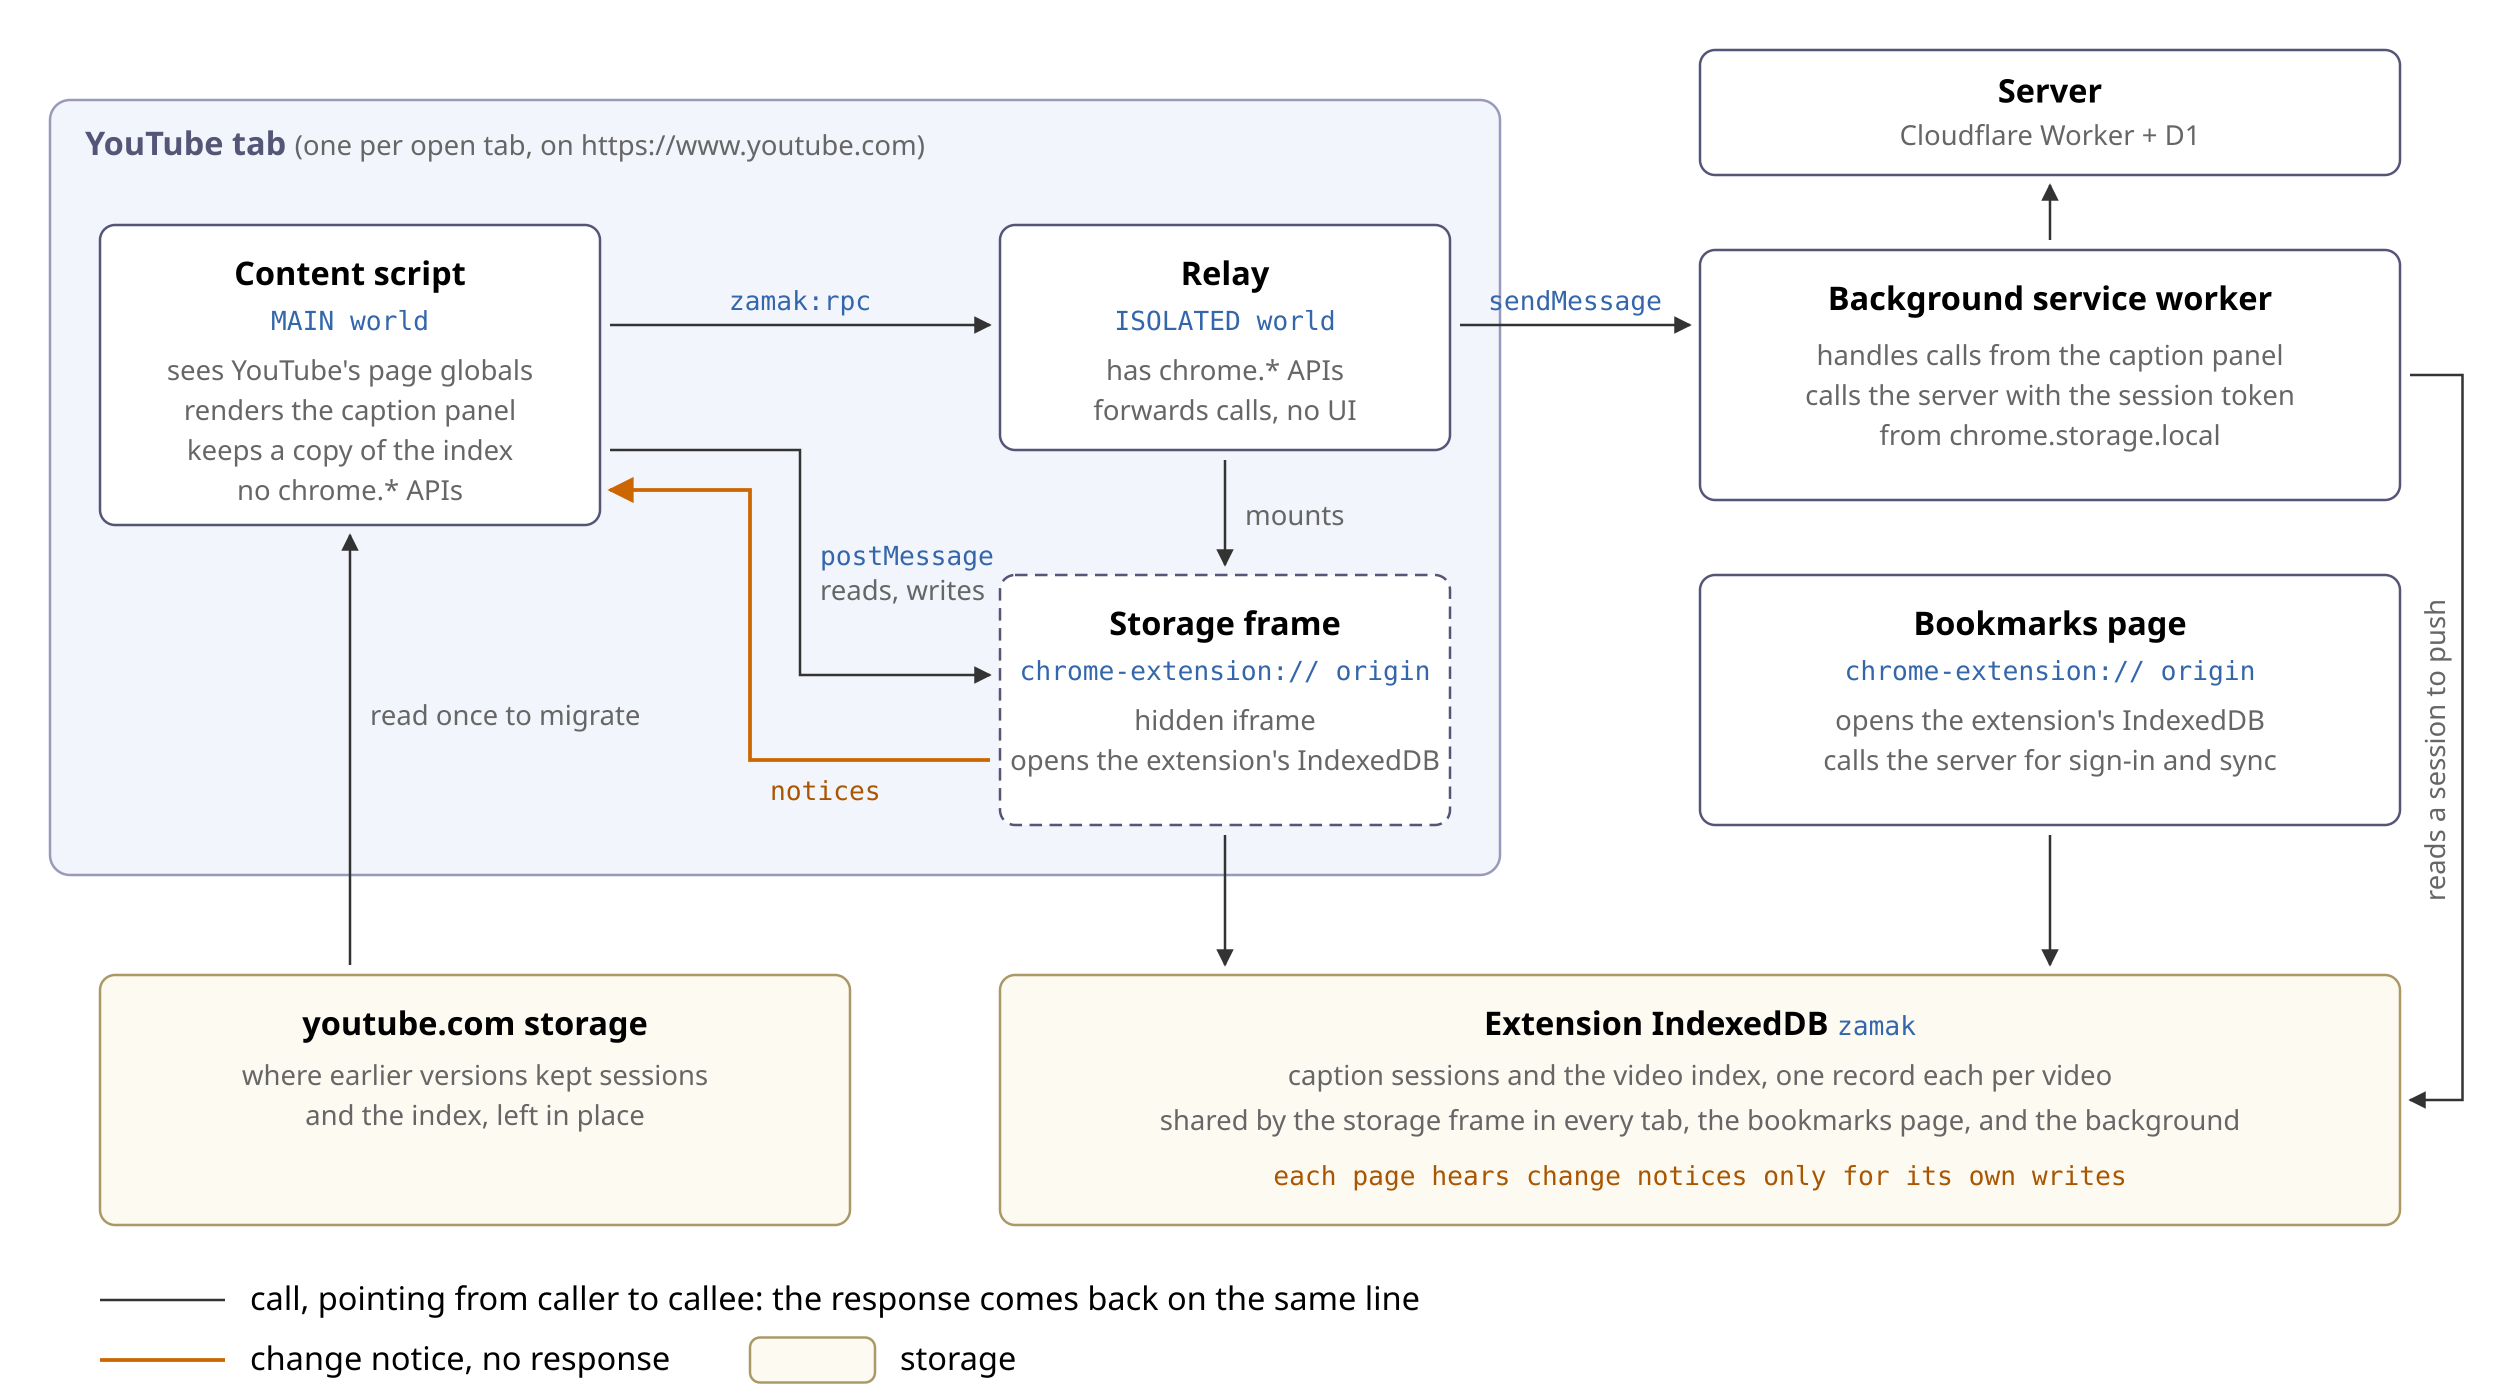
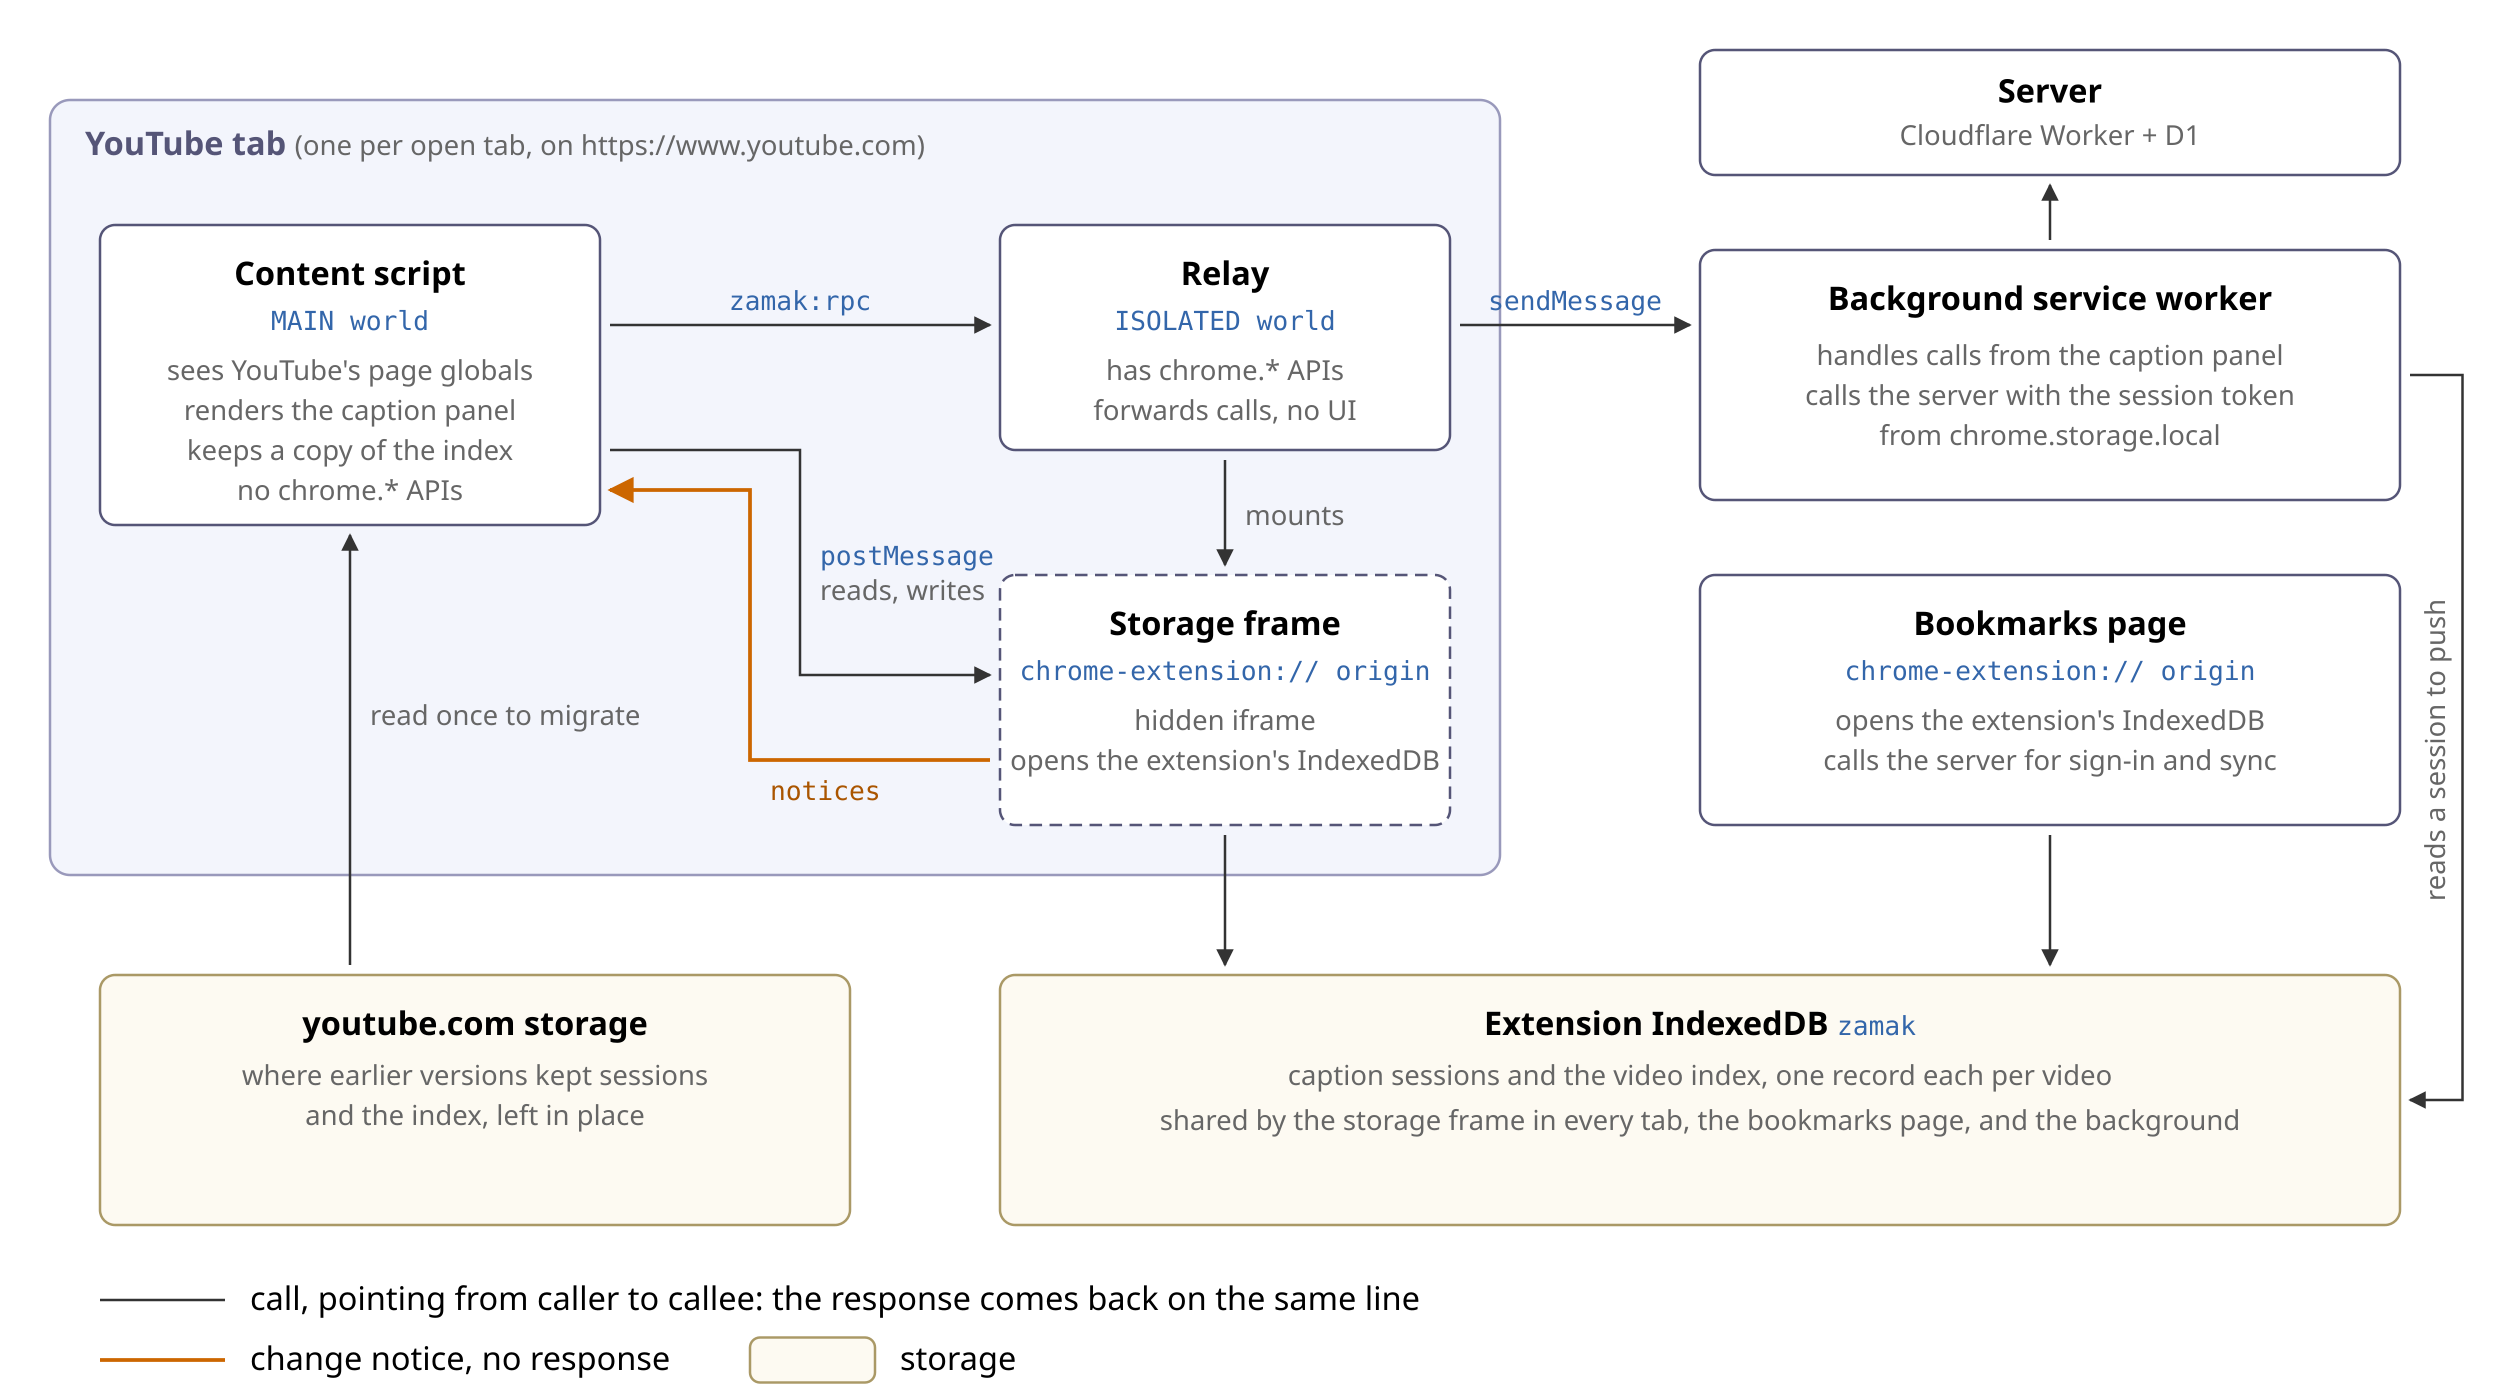
<svg xmlns="http://www.w3.org/2000/svg" width="1000" height="560" viewBox="0 0 1000 560" font-family="system-ui, sans-serif" font-size="13">
  <defs>
    <marker id="a" viewBox="0 0 10 10" refX="9" refY="5" markerWidth="7" markerHeight="7" orient="auto-start-reverse">
      <path d="M0,0 L10,5 L0,10 z" fill="#333" />
    </marker>
    <marker id="o" viewBox="0 0 10 10" refX="9" refY="5" markerWidth="7" markerHeight="7" orient="auto-start-reverse">
      <path d="M0,0 L10,5 L0,10 z" fill="#c60" />
    </marker>
    <style>
      .c { font-family: ui-monospace, SFMono-Regular, Menlo, Consolas, monospace; font-size: 10.5px; fill: #36a; }
      .oc { font-family: ui-monospace, SFMono-Regular, Menlo, Consolas, monospace; font-size: 10.5px; fill: #a50; }
      .t { font-weight: bold; }
      .s { fill: #666; font-size: 11px; }
      .box { fill: #fff; stroke: #557; }
      .ext { fill: #fff; stroke: #557; stroke-dasharray: 5 3; }
      .store { fill: #fdfaf2; stroke: #a96; }
      .line { stroke: #333; fill: none; }
      .bc { stroke: #c60; stroke-width: 1.5; fill: none; }
    </style>
  </defs>
  <rect width="1000" height="560" fill="#fff" />
  <rect x="20" y="40" width="580" height="310" rx="8" fill="#f3f5fc" stroke="#99b" />
  <text x="34" y="62" class="t" fill="#557">YouTube tab <tspan class="s" font-weight="normal">(one per open tab, on https://www.youtube.com)</tspan>
  </text>
  <rect x="40" y="90" width="200" height="120" rx="6" class="box" />
  <text x="140" y="114" text-anchor="middle" class="t">Content script</text>
  <text x="140" y="132" text-anchor="middle" class="c">MAIN world</text>
  <text x="140" y="152" text-anchor="middle" class="s">sees YouTube's page globals</text>
  <text x="140" y="168" text-anchor="middle" class="s">renders the caption panel</text>
  <text x="140" y="184" text-anchor="middle" class="s">keeps a copy of the index</text>
  <text x="140" y="200" text-anchor="middle" class="s">no chrome.* APIs</text>
  <rect x="400" y="90" width="180" height="90" rx="6" class="box" />
  <text x="490" y="114" text-anchor="middle" class="t">Relay</text>
  <text x="490" y="132" text-anchor="middle" class="c">ISOLATED world</text>
  <text x="490" y="152" text-anchor="middle" class="s">has chrome.* APIs</text>
  <text x="490" y="168" text-anchor="middle" class="s">forwards calls, no UI</text>
  <rect x="400" y="230" width="180" height="100" rx="6" class="ext" />
  <text x="490" y="254" text-anchor="middle" class="t">Storage frame</text>
  <text x="490" y="272" text-anchor="middle" class="c">chrome-extension:// origin</text>
  <text x="490" y="292" text-anchor="middle" class="s">hidden iframe</text>
  <text x="490" y="308" text-anchor="middle" class="s">opens the extension's IndexedDB</text>
  <line x1="244" y1="130" x2="396" y2="130" class="line" marker-end="url(#a)" />
  <text x="320" y="124" text-anchor="middle" class="c">zamak:rpc</text>
  <line x1="490" y1="184" x2="490" y2="226" class="line" marker-end="url(#a)" />
  <text x="498" y="210" class="s">mounts</text>
  <path d="M 244 180 L 320 180 L 320 270 L 396 270" class="line" marker-end="url(#a)" />
  <text x="328" y="226" class="c">postMessage</text>
  <text x="328" y="240" class="s">reads, writes</text>
  <path d="M 396 304 L 300 304 L 300 196 L 244 196" class="bc" marker-end="url(#o)" />
  <text x="308" y="320" class="oc">notices</text>
  <rect x="680" y="20" width="280" height="50" rx="6" class="box" />
  <text x="820" y="41" text-anchor="middle" class="t">Server</text>
  <text x="820" y="58" text-anchor="middle" class="s">Cloudflare Worker + D1</text>
  <rect x="680" y="100" width="280" height="100" rx="6" class="box" />
  <text x="820" y="124" text-anchor="middle" class="t">Background service worker</text>
  <text x="820" y="146" text-anchor="middle" class="s">handles calls from the caption panel</text>
  <text x="820" y="162" text-anchor="middle" class="s">calls the server with the session token</text>
  <text x="820" y="178" text-anchor="middle" class="s">from chrome.storage.local</text>
  <line x1="820" y1="96" x2="820" y2="74" class="line" marker-end="url(#a)" />
  <line x1="584" y1="130" x2="676" y2="130" class="line" marker-end="url(#a)" />
  <text x="630" y="124" text-anchor="middle" class="c">sendMessage</text>
  <rect x="680" y="230" width="280" height="100" rx="6" class="box" />
  <text x="820" y="254" text-anchor="middle" class="t">Bookmarks page</text>
  <text x="820" y="272" text-anchor="middle" class="c">chrome-extension:// origin</text>
  <text x="820" y="292" text-anchor="middle" class="s">opens the extension's IndexedDB</text>
  <text x="820" y="308" text-anchor="middle" class="s">calls the server for sign-in and sync</text>
  <rect x="400" y="390" width="560" height="100" rx="6" class="store" />
  <text x="680" y="414" text-anchor="middle" class="t">Extension IndexedDB <tspan class="c" font-weight="normal">zamak</tspan>
  </text>
  <text x="680" y="434" text-anchor="middle" class="s">caption sessions and the video index, one record each per video</text>
  <text x="680" y="452" text-anchor="middle" class="s">shared by the storage frame in every tab, the bookmarks page, and the background</text>
-   <text x="680" y="474" text-anchor="middle" class="oc">each page hears change notices only for its own writes</text>
  <line x1="490" y1="334" x2="490" y2="386" class="line" marker-end="url(#a)" />
  <line x1="820" y1="334" x2="820" y2="386" class="line" marker-end="url(#a)" />
  <path d="M 964 150 L 985 150 L 985 440 L 964 440" class="line" marker-end="url(#a)" />
  <text x="978" y="300" text-anchor="middle" class="s" transform="rotate(-90 978 300)">reads a session to push</text>
  <rect x="40" y="390" width="300" height="100" rx="6" class="store" />
  <text x="190" y="414" text-anchor="middle" class="t">youtube.com storage</text>
  <text x="190" y="434" text-anchor="middle" class="s">where earlier versions kept sessions</text>
  <text x="190" y="450" text-anchor="middle" class="s">and the index, left in place</text>
  <line x1="140" y1="386" x2="140" y2="214" class="line" marker-end="url(#a)" />
  <text x="148" y="290" class="s">read once to migrate</text>
  <line x1="40" y1="520" x2="90" y2="520" class="line" />
  <text x="100" y="524">call, pointing from caller to callee: the response comes back on the same line</text>
  <line x1="40" y1="544" x2="90" y2="544" class="bc" />
  <text x="100" y="548">change notice, no response</text>
  <rect x="300" y="535" width="50" height="18" rx="4" fill="#fdfaf2" stroke="#a96" />
  <text x="360" y="548">storage</text>
</svg>
